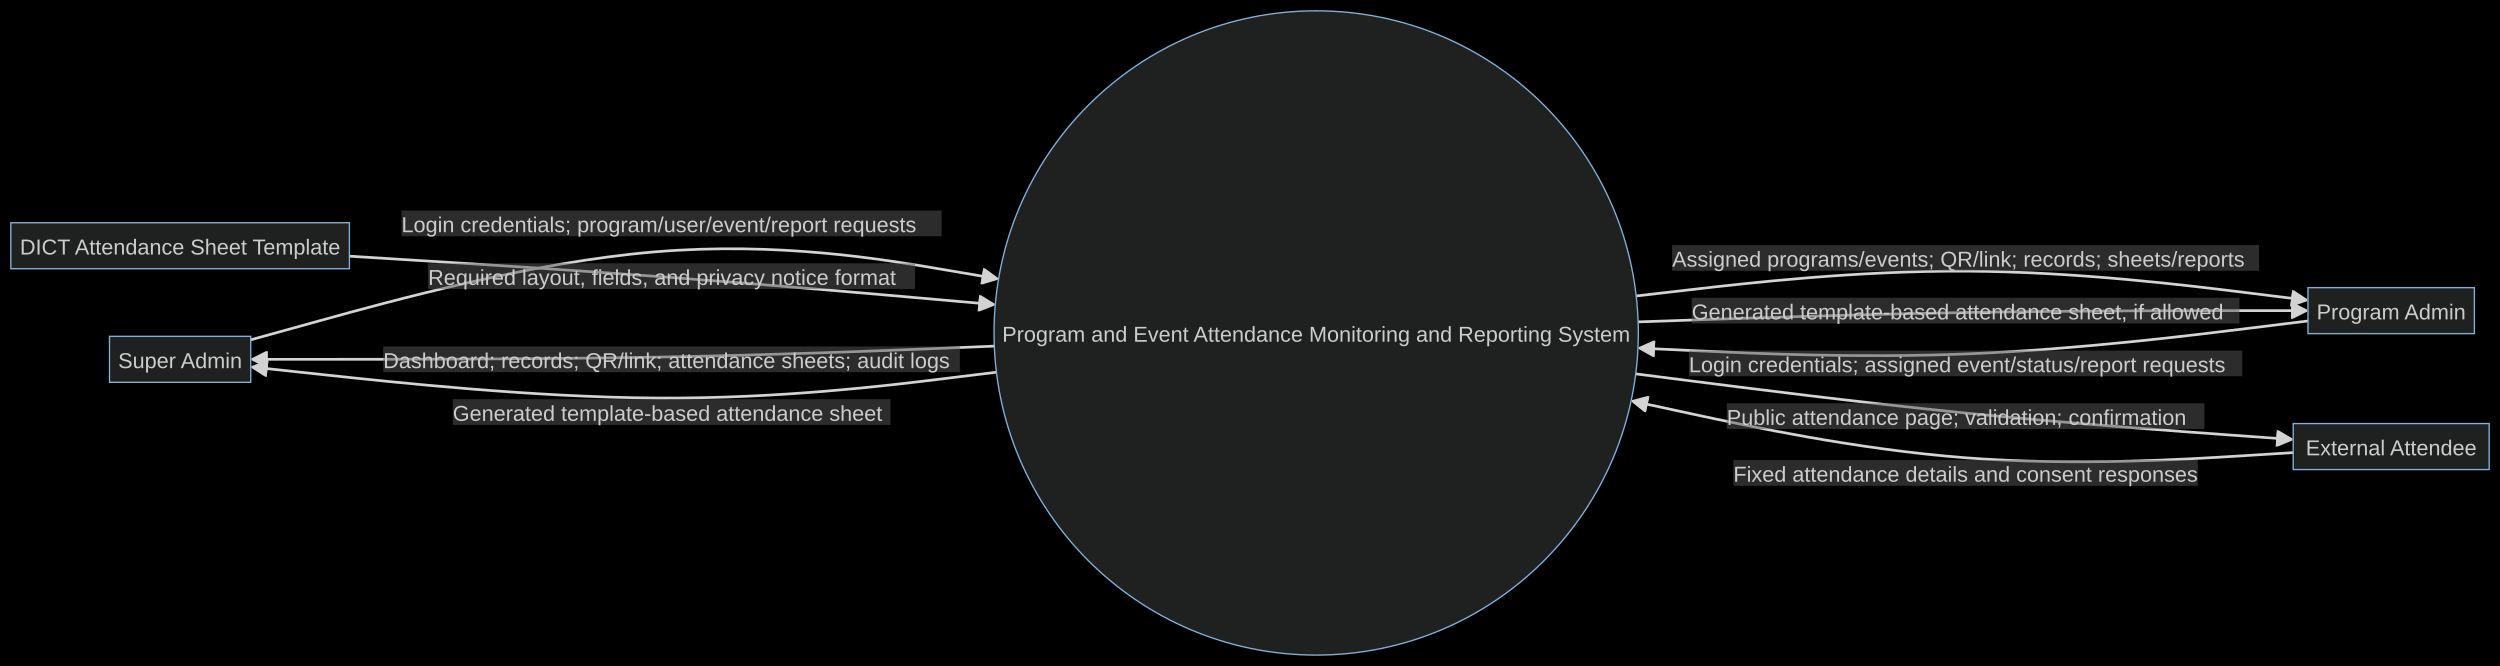
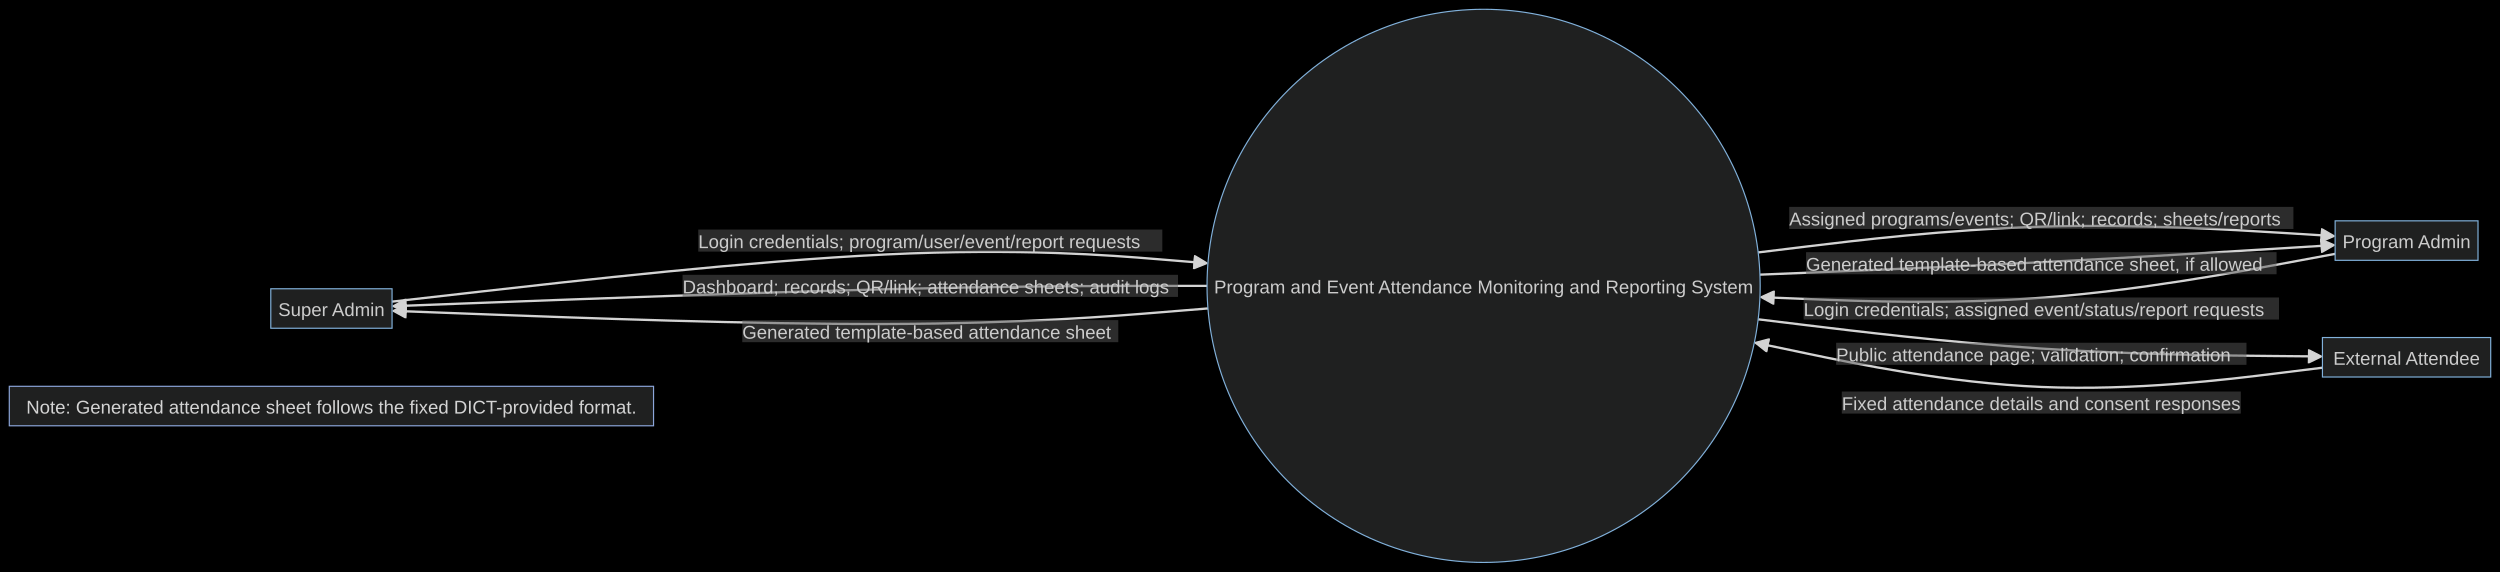
- <svg xmlns="http://www.w3.org/2000/svg" id="mermaid-1782973017993" width="1848.477" height="492.359" viewBox="-8 -8 1848.477 492.359" role="graphics-document document" aria-roledescription="flowchart-v2">
+ <svg xmlns="http://www.w3.org/2000/svg" id="mermaid-1782975338194" width="2152.953" height="492.359" viewBox="-8 -8 2152.953 492.359" role="graphics-document document" aria-roledescription="flowchart-v2">
  <rect x="-100000" y="-100000" width="200000" height="200000" fill="#000000" />
-   <style>#mermaid-1782973017993{font-family:"trebuchet ms",verdana,arial,sans-serif;font-size:16px;fill:#ccc;}#mermaid-1782973017993 .error-icon{fill:#a44141;}#mermaid-1782973017993 .error-text{fill:#ddd;stroke:#ddd;}#mermaid-1782973017993 .edge-thickness-normal{stroke-width:2px;}#mermaid-1782973017993 .edge-thickness-thick{stroke-width:3.5px;}#mermaid-1782973017993 .edge-pattern-solid{stroke-dasharray:0;}#mermaid-1782973017993 .edge-pattern-dashed{stroke-dasharray:3;}#mermaid-1782973017993 .edge-pattern-dotted{stroke-dasharray:2;}#mermaid-1782973017993 .marker{fill:lightgrey;stroke:lightgrey;}#mermaid-1782973017993 .marker.cross{stroke:lightgrey;}#mermaid-1782973017993 svg{font-family:"trebuchet ms",verdana,arial,sans-serif;font-size:16px;}#mermaid-1782973017993 .label{font-family:"trebuchet ms",verdana,arial,sans-serif;color:#ccc;}#mermaid-1782973017993 .cluster-label text{fill:#F9FFFE;}#mermaid-1782973017993 .cluster-label span,#mermaid-1782973017993 p{color:#F9FFFE;}#mermaid-1782973017993 .label text,#mermaid-1782973017993 span,#mermaid-1782973017993 p{fill:#ccc;color:#ccc;}#mermaid-1782973017993 .node rect,#mermaid-1782973017993 .node circle,#mermaid-1782973017993 .node ellipse,#mermaid-1782973017993 .node polygon,#mermaid-1782973017993 .node path{fill:#1f2020;stroke:#81B1DB;stroke-width:1px;}#mermaid-1782973017993 .flowchart-label text{text-anchor:middle;}#mermaid-1782973017993 .node .katex path{fill:#000;stroke:#000;stroke-width:1px;}#mermaid-1782973017993 .node .label{text-align:center;}#mermaid-1782973017993 .node.clickable{cursor:pointer;}#mermaid-1782973017993 .arrowheadPath{fill:lightgrey;}#mermaid-1782973017993 .edgePath .path{stroke:lightgrey;stroke-width:2.0px;}#mermaid-1782973017993 .flowchart-link{stroke:lightgrey;fill:none;}#mermaid-1782973017993 .edgeLabel{background-color:hsl(0, 0%, 34.412%);text-align:center;}#mermaid-1782973017993 .edgeLabel rect{opacity:0.5;background-color:hsl(0, 0%, 34.412%);fill:hsl(0, 0%, 34.412%);}#mermaid-1782973017993 .labelBkg{background-color:rgba(87.75, 87.75, 87.75, 0.5);}#mermaid-1782973017993 .cluster rect{fill:hsl(180, 1.587%, 28.353%);stroke:rgba(255, 255, 255, 0.25);stroke-width:1px;}#mermaid-1782973017993 .cluster text{fill:#F9FFFE;}#mermaid-1782973017993 .cluster span,#mermaid-1782973017993 p{color:#F9FFFE;}#mermaid-1782973017993 div.mermaidTooltip{position:absolute;text-align:center;max-width:200px;padding:2px;font-family:"trebuchet ms",verdana,arial,sans-serif;font-size:12px;background:hsl(20, 1.587%, 12.353%);border:1px solid rgba(255, 255, 255, 0.25);border-radius:2px;pointer-events:none;z-index:100;}#mermaid-1782973017993 .flowchartTitleText{text-anchor:middle;font-size:18px;fill:#ccc;}#mermaid-1782973017993 :root{--mermaid-font-family:"trebuchet ms",verdana,arial,sans-serif;}</style>
+   <style>#mermaid-1782975338194{font-family:"trebuchet ms",verdana,arial,sans-serif;font-size:16px;fill:#ccc;}#mermaid-1782975338194 .error-icon{fill:#a44141;}#mermaid-1782975338194 .error-text{fill:#ddd;stroke:#ddd;}#mermaid-1782975338194 .edge-thickness-normal{stroke-width:2px;}#mermaid-1782975338194 .edge-thickness-thick{stroke-width:3.5px;}#mermaid-1782975338194 .edge-pattern-solid{stroke-dasharray:0;}#mermaid-1782975338194 .edge-pattern-dashed{stroke-dasharray:3;}#mermaid-1782975338194 .edge-pattern-dotted{stroke-dasharray:2;}#mermaid-1782975338194 .marker{fill:lightgrey;stroke:lightgrey;}#mermaid-1782975338194 .marker.cross{stroke:lightgrey;}#mermaid-1782975338194 svg{font-family:"trebuchet ms",verdana,arial,sans-serif;font-size:16px;}#mermaid-1782975338194 .label{font-family:"trebuchet ms",verdana,arial,sans-serif;color:#ccc;}#mermaid-1782975338194 .cluster-label text{fill:#F9FFFE;}#mermaid-1782975338194 .cluster-label span,#mermaid-1782975338194 p{color:#F9FFFE;}#mermaid-1782975338194 .label text,#mermaid-1782975338194 span,#mermaid-1782975338194 p{fill:#ccc;color:#ccc;}#mermaid-1782975338194 .node rect,#mermaid-1782975338194 .node circle,#mermaid-1782975338194 .node ellipse,#mermaid-1782975338194 .node polygon,#mermaid-1782975338194 .node path{fill:#1f2020;stroke:#81B1DB;stroke-width:1px;}#mermaid-1782975338194 .flowchart-label text{text-anchor:middle;}#mermaid-1782975338194 .node .katex path{fill:#000;stroke:#000;stroke-width:1px;}#mermaid-1782975338194 .node .label{text-align:center;}#mermaid-1782975338194 .node.clickable{cursor:pointer;}#mermaid-1782975338194 .arrowheadPath{fill:lightgrey;}#mermaid-1782975338194 .edgePath .path{stroke:lightgrey;stroke-width:2.0px;}#mermaid-1782975338194 .flowchart-link{stroke:lightgrey;fill:none;}#mermaid-1782975338194 .edgeLabel{background-color:hsl(0, 0%, 34.412%);text-align:center;}#mermaid-1782975338194 .edgeLabel rect{opacity:0.5;background-color:hsl(0, 0%, 34.412%);fill:hsl(0, 0%, 34.412%);}#mermaid-1782975338194 .labelBkg{background-color:rgba(87.75, 87.75, 87.75, 0.5);}#mermaid-1782975338194 .cluster rect{fill:hsl(180, 1.587%, 28.353%);stroke:rgba(255, 255, 255, 0.25);stroke-width:1px;}#mermaid-1782975338194 .cluster text{fill:#F9FFFE;}#mermaid-1782975338194 .cluster span,#mermaid-1782975338194 p{color:#F9FFFE;}#mermaid-1782975338194 div.mermaidTooltip{position:absolute;text-align:center;max-width:200px;padding:2px;font-family:"trebuchet ms",verdana,arial,sans-serif;font-size:12px;background:hsl(20, 1.587%, 12.353%);border:1px solid rgba(255, 255, 255, 0.25);border-radius:2px;pointer-events:none;z-index:100;}#mermaid-1782975338194 .flowchartTitleText{text-anchor:middle;font-size:18px;fill:#ccc;}#mermaid-1782975338194 :root{--mermaid-font-family:"trebuchet ms",verdana,arial,sans-serif;}#mermaid-1782975338194 .note rect{fill:#1f2020!important;stroke:#8CA6DB!important;color:#d4d4d4!important;stroke-dasharray:5 5!important;}#mermaid-1782975338194 .note polygon{fill:#1f2020!important;stroke:#8CA6DB!important;color:#d4d4d4!important;stroke-dasharray:5 5!important;}#mermaid-1782975338194 .note ellipse{fill:#1f2020!important;stroke:#8CA6DB!important;color:#d4d4d4!important;stroke-dasharray:5 5!important;}#mermaid-1782975338194 .note circle{fill:#1f2020!important;stroke:#8CA6DB!important;color:#d4d4d4!important;stroke-dasharray:5 5!important;}#mermaid-1782975338194 .note path{fill:#1f2020!important;stroke:#8CA6DB!important;color:#d4d4d4!important;stroke-dasharray:5 5!important;}#mermaid-1782975338194 .note tspan{fill:#d4d4d4!important;}</style>
  <g>
-     <marker id="mermaid-1782973017993_flowchart-pointEnd" class="marker flowchart" viewBox="0 0 10 10" refX="6" refY="5" markerUnits="userSpaceOnUse" markerWidth="12" markerHeight="12" orient="auto">
+     <marker id="mermaid-1782975338194_flowchart-pointEnd" class="marker flowchart" viewBox="0 0 10 10" refX="6" refY="5" markerUnits="userSpaceOnUse" markerWidth="12" markerHeight="12" orient="auto">
      <path d="M 0 0 L 10 5 L 0 10 z" class="arrowMarkerPath" style="stroke-width: 1; stroke-dasharray: 1, 0;" />
    </marker>
-     <marker id="mermaid-1782973017993_flowchart-pointStart" class="marker flowchart" viewBox="0 0 10 10" refX="4.5" refY="5" markerUnits="userSpaceOnUse" markerWidth="12" markerHeight="12" orient="auto">
+     <marker id="mermaid-1782975338194_flowchart-pointStart" class="marker flowchart" viewBox="0 0 10 10" refX="4.5" refY="5" markerUnits="userSpaceOnUse" markerWidth="12" markerHeight="12" orient="auto">
      <path d="M 0 5 L 10 10 L 10 0 z" class="arrowMarkerPath" style="stroke-width: 1; stroke-dasharray: 1, 0;" />
    </marker>
-     <marker id="mermaid-1782973017993_flowchart-circleEnd" class="marker flowchart" viewBox="0 0 10 10" refX="11" refY="5" markerUnits="userSpaceOnUse" markerWidth="11" markerHeight="11" orient="auto">
+     <marker id="mermaid-1782975338194_flowchart-circleEnd" class="marker flowchart" viewBox="0 0 10 10" refX="11" refY="5" markerUnits="userSpaceOnUse" markerWidth="11" markerHeight="11" orient="auto">
      <circle cx="5" cy="5" r="5" class="arrowMarkerPath" style="stroke-width: 1; stroke-dasharray: 1, 0;" />
    </marker>
-     <marker id="mermaid-1782973017993_flowchart-circleStart" class="marker flowchart" viewBox="0 0 10 10" refX="-1" refY="5" markerUnits="userSpaceOnUse" markerWidth="11" markerHeight="11" orient="auto">
+     <marker id="mermaid-1782975338194_flowchart-circleStart" class="marker flowchart" viewBox="0 0 10 10" refX="-1" refY="5" markerUnits="userSpaceOnUse" markerWidth="11" markerHeight="11" orient="auto">
      <circle cx="5" cy="5" r="5" class="arrowMarkerPath" style="stroke-width: 1; stroke-dasharray: 1, 0;" />
    </marker>
-     <marker id="mermaid-1782973017993_flowchart-crossEnd" class="marker cross flowchart" viewBox="0 0 11 11" refX="12" refY="5.2" markerUnits="userSpaceOnUse" markerWidth="11" markerHeight="11" orient="auto">
+     <marker id="mermaid-1782975338194_flowchart-crossEnd" class="marker cross flowchart" viewBox="0 0 11 11" refX="12" refY="5.2" markerUnits="userSpaceOnUse" markerWidth="11" markerHeight="11" orient="auto">
      <path d="M 1,1 l 9,9 M 10,1 l -9,9" class="arrowMarkerPath" style="stroke-width: 2; stroke-dasharray: 1, 0;" />
    </marker>
-     <marker id="mermaid-1782973017993_flowchart-crossStart" class="marker cross flowchart" viewBox="0 0 11 11" refX="-1" refY="5.2" markerUnits="userSpaceOnUse" markerWidth="11" markerHeight="11" orient="auto">
+     <marker id="mermaid-1782975338194_flowchart-crossStart" class="marker cross flowchart" viewBox="0 0 11 11" refX="-1" refY="5.2" markerUnits="userSpaceOnUse" markerWidth="11" markerHeight="11" orient="auto">
      <path d="M 1,1 l 9,9 M 10,1 l -9,9" class="arrowMarkerPath" style="stroke-width: 2; stroke-dasharray: 1, 0;" />
    </marker>
    <g class="root">
      <g class="clusters" />
      <g class="edgePaths">
-         <path d="M177.391,243.243L229.271,228.899C281.151,214.555,384.911,185.868,476.202,178.223C567.493,170.578,646.314,183.977,685.725,190.677L725.136,197.376" id="L-super_admin-system-0" class=" edge-thickness-normal edge-pattern-solid flowchart-link LS-super_admin LE-system" style="fill:none;" marker-end="url(#mermaid-1782973017993_flowchart-pointEnd)" />
-         <path d="M727.191,247.919L687.438,249.545C647.685,251.172,568.178,254.426,477.428,256.053C386.678,257.68,284.684,257.68,233.688,257.68L182.691,257.68" id="L-system-super_admin-0" class=" edge-thickness-normal edge-pattern-solid flowchart-link LS-system LE-super_admin" style="fill:none;" marker-end="url(#mermaid-1782973017993_flowchart-pointEnd)" />
-         <path d="M1698.496,229.307L1656.323,234.536C1614.15,239.765,1529.803,250.222,1448.118,253.6C1366.433,256.978,1287.409,253.276,1247.897,251.425L1208.385,249.574" id="L-program_admin-system-0" class=" edge-thickness-normal edge-pattern-solid flowchart-link LS-program_admin LE-system" style="fill:none;" marker-end="url(#mermaid-1782973017993_flowchart-pointEnd)" />
-         <path d="M1201.777,210.838L1242.39,206.145C1283.004,201.452,1364.23,192.066,1446.14,192.493C1528.05,192.92,1610.643,203.16,1651.94,208.28L1693.236,213.4" id="L-system-program_admin-0" class=" edge-thickness-normal edge-pattern-solid flowchart-link LS-system LE-program_admin" style="fill:none;" marker-end="url(#mermaid-1782973017993_flowchart-pointEnd)" />
-         <path d="M1687.563,326.671L1647.212,329.173C1606.861,331.674,1526.159,336.677,1445.43,330.477C1364.701,324.277,1283.944,306.874,1243.566,298.173L1203.188,289.471" id="L-attendee-system-0" class=" edge-thickness-normal edge-pattern-solid flowchart-link LS-attendee LE-system" style="fill:none;" marker-end="url(#mermaid-1782973017993_flowchart-pointEnd)" />
-         <path d="M1201.423,268.431L1242.095,273.639C1282.767,278.847,1364.112,289.264,1444.254,297.295C1524.397,305.326,1603.336,310.972,1642.806,313.796L1682.276,316.619" id="L-system-attendee-0" class=" edge-thickness-normal edge-pattern-solid flowchart-link LS-system LE-attendee" style="fill:none;" marker-end="url(#mermaid-1782973017993_flowchart-pointEnd)" />
-         <path d="M250.352,181.428L290.072,183.887C329.792,186.345,409.232,191.262,487.945,197.158C566.659,203.054,644.646,209.928,683.639,213.365L722.633,216.802" id="L-template-system-0" class=" edge-thickness-normal edge-pattern-solid flowchart-link LS-template LE-system" style="fill:none;" marker-end="url(#mermaid-1782973017993_flowchart-pointEnd)" />
-         <path d="M728.767,267.203L688.751,272.116C648.735,277.029,568.704,286.854,477.686,286.295C386.668,285.736,284.664,274.791,233.662,269.319L182.66,263.847" id="L-system-super_admin-1" class=" edge-thickness-normal edge-pattern-solid flowchart-link LS-system LE-super_admin" style="fill:none;" marker-end="url(#mermaid-1782973017993_flowchart-pointEnd)" />
-         <path d="M1203.211,230.002L1243.585,228.615C1283.96,227.228,1364.708,224.454,1446.373,223.067C1528.037,221.68,1610.616,221.68,1651.906,221.68L1693.196,221.68" id="L-system-program_admin-1" class=" edge-thickness-normal edge-pattern-solid flowchart-link LS-system LE-program_admin" style="fill:none;" marker-end="url(#mermaid-1782973017993_flowchart-pointEnd)" />
+         <path d="M329.629,251.757L406.882,242.994C484.135,234.231,638.642,216.705,754.867,211.132C871.092,205.559,949.036,211.939,988.008,215.128L1026.98,218.318" id="L-super_admin-system-0" class=" edge-thickness-normal edge-pattern-solid flowchart-link LS-super_admin LE-system" style="fill:none;" marker-end="url(#mermaid-1782975338194_flowchart-pointEnd)" />
+         <path d="M1031.469,238.18L991.749,238.18C952.029,238.18,872.589,238.18,756.498,241.067C640.407,243.955,487.666,249.73,411.296,252.618L334.925,255.505" id="L-system-super_admin-0" class=" edge-thickness-normal edge-pattern-solid flowchart-link LS-system LE-super_admin" style="fill:none;" marker-end="url(#mermaid-1782975338194_flowchart-pointEnd)" />
+         <path d="M2002.973,210.621L1960.799,218.464C1918.626,226.307,1834.28,241.994,1752.606,248.233C1670.932,254.472,1591.93,251.265,1552.429,249.661L1512.928,248.057" id="L-program_admin-system-0" class=" edge-thickness-normal edge-pattern-solid flowchart-link LS-program_admin LE-system" style="fill:none;" marker-end="url(#mermaid-1782975338194_flowchart-pointEnd)" />
+         <path d="M1506.081,209.382L1546.723,204.431C1587.365,199.481,1668.649,189.58,1750.583,187.19C1832.517,184.799,1915.1,189.918,1956.391,192.478L1997.683,195.038" id="L-system-program_admin-0" class=" edge-thickness-normal edge-pattern-solid flowchart-link LS-system LE-program_admin" style="fill:none;" marker-end="url(#mermaid-1782975338194_flowchart-pointEnd)" />
+         <path d="M1992.039,308.663L1951.688,313.666C1911.337,318.669,1830.635,328.674,1749.957,325.238C1669.278,321.802,1588.622,304.925,1548.294,296.487L1507.967,288.048" id="L-attendee-system-0" class=" edge-thickness-normal edge-pattern-solid flowchart-link LS-attendee LE-system" style="fill:none;" marker-end="url(#mermaid-1782975338194_flowchart-pointEnd)" />
+         <path d="M1506.081,266.978L1546.723,271.928C1587.365,276.878,1668.649,286.779,1748.759,292.106C1828.869,297.432,1907.804,298.185,1947.272,298.562L1986.739,298.938" id="L-system-attendee-0" class=" edge-thickness-normal edge-pattern-solid flowchart-link LS-system LE-attendee" style="fill:none;" marker-end="url(#mermaid-1782975338194_flowchart-pointEnd)" />
+         <path d="M1032.263,257.609L992.41,260.871C952.558,264.133,872.853,270.656,756.63,271.03C640.407,271.405,487.666,265.629,411.296,262.742L334.925,259.854" id="L-system-super_admin-1" class=" edge-thickness-normal edge-pattern-solid flowchart-link LS-system LE-super_admin" style="fill:none;" marker-end="url(#mermaid-1782975338194_flowchart-pointEnd)" />
+         <path d="M1507.632,228.517L1548.016,226.878C1588.399,225.238,1669.166,221.959,1750.842,217.76C1832.517,213.56,1915.1,208.441,1956.391,205.881L1997.683,203.322" id="L-system-program_admin-1" class=" edge-thickness-normal edge-pattern-solid flowchart-link LS-system LE-program_admin" style="fill:none;" marker-end="url(#mermaid-1782975338194_flowchart-pointEnd)" />
      </g>
      <g class="edgeLabels">
-         <g class="edgeLabel" transform="translate(488.6719, 157.1797)">
+         <g class="edgeLabel" transform="translate(793.1484, 199.1797)">
          <g class="label" transform="translate(-199.8203, -9.5)">
-             <rect rx="0" ry="0" width="399.397" height="19" />
+             <rect rx="0" ry="0" width="399.641" height="19" />
            <text style="">
              <tspan xml:space="preserve" dy="1em" x="0" class="row">Login credentials; program/user/event/report requests</tspan>
            </text>
          </g>
        </g>
-         <g class="edgeLabel" transform="translate(488.6719, 257.6797)">
+         <g class="edgeLabel" transform="translate(793.1484, 238.1797)">
          <g class="label" transform="translate(-213.3203, -9.5)">
-             <rect rx="0" ry="0" width="426.38" height="19" />
+             <rect rx="0" ry="0" width="426.641" height="19" />
            <text style="">
              <tspan xml:space="preserve" dy="1em" x="0" class="row">Dashboard; records; QR/link; attendance sheets; audit logs</tspan>
            </text>
          </g>
        </g>
-         <g class="edgeLabel" transform="translate(1445.457, 260.6797)">
+         <g class="edgeLabel" transform="translate(1749.934, 257.6797)">
          <g class="label" transform="translate(-204.6875, -9.5)">
-             <rect rx="0" ry="0" width="409.125" height="19" />
+             <rect rx="0" ry="0" width="409.375" height="19" />
            <text style="">
              <tspan xml:space="preserve" dy="1em" x="0" class="row">Login credentials; assigned event/status/report requests</tspan>
            </text>
          </g>
        </g>
-         <g class="edgeLabel" transform="translate(1445.457, 182.6797)">
+         <g class="edgeLabel" transform="translate(1749.934, 179.6797)">
          <g class="label" transform="translate(-217.1055, -9.5)">
-             <rect rx="0" ry="0" width="433.946" height="19" />
+             <rect rx="0" ry="0" width="434.211" height="19" />
            <text style="">
              <tspan xml:space="preserve" dy="1em" x="0" class="row">Assigned programs/events; QR/link; records; sheets/reports</tspan>
            </text>
          </g>
        </g>
-         <g class="edgeLabel" transform="translate(1445.457, 341.6797)">
+         <g class="edgeLabel" transform="translate(1749.934, 338.6797)">
          <g class="label" transform="translate(-171.8047, -9.5)">
-             <rect rx="0" ry="0" width="343.4" height="19" />
+             <rect rx="0" ry="0" width="343.609" height="19" />
            <text style="">
              <tspan xml:space="preserve" dy="1em" x="0" class="row">Fixed attendance details and consent responses</tspan>
            </text>
          </g>
        </g>
-         <g class="edgeLabel" transform="translate(1445.457, 299.6797)">
+         <g class="edgeLabel" transform="translate(1749.934, 296.6797)">
          <g class="label" transform="translate(-176.6836, -9.5)">
-             <rect rx="0" ry="0" width="353.153" height="19" />
+             <rect rx="0" ry="0" width="353.367" height="19" />
            <text style="">
              <tspan xml:space="preserve" dy="1em" x="0" class="row">Public attendance page; validation; confirmation</tspan>
            </text>
          </g>
        </g>
-         <g class="edgeLabel" transform="translate(488.6719, 196.1797)">
-           <g class="label" transform="translate(-180.1211, -9.5)">
-             <rect rx="0" ry="0" width="360.023" height="19" />
-             <text style="">
-               <tspan xml:space="preserve" dy="1em" x="0" class="row">Required layout, fields, and privacy notice format</tspan>
-             </text>
-           </g>
-         </g>
-         <g class="edgeLabel" transform="translate(488.6719, 296.6797)">
+         <g class="edgeLabel" transform="translate(793.1484, 277.1797)">
          <g class="label" transform="translate(-161.9023, -9.5)">
-             <rect rx="0" ry="0" width="323.608" height="19" />
+             <rect rx="0" ry="0" width="323.805" height="19" />
            <text style="">
              <tspan xml:space="preserve" dy="1em" x="0" class="row">Generated template-based attendance sheet</tspan>
            </text>
          </g>
        </g>
-         <g class="edgeLabel" transform="translate(1445.457, 221.6797)">
+         <g class="edgeLabel" transform="translate(1749.934, 218.6797)">
          <g class="label" transform="translate(-202.6016, -9.5)">
-             <rect rx="0" ry="0" width="404.957" height="19" />
+             <rect rx="0" ry="0" width="405.203" height="19" />
            <text style="">
              <tspan xml:space="preserve" dy="1em" x="0" class="row">Generated template-based attendance sheet, if allowed</tspan>
            </text>
          </g>
        </g>
      </g>
      <g class="nodes">
-         <g class="node default default flowchart-label" id="flowchart-super_admin-0" data-node="true" data-id="super_admin" transform="translate(125.1758, 257.6797)">
+         <g class="node default default flowchart-label" id="flowchart-super_admin-0" data-node="true" data-id="super_admin" transform="translate(277.4141, 257.6797)">
          <rect class="basic label-container" style="" rx="0" ry="0" x="-52.215" y="-17" width="104.43" height="34" />
          <g class="label" style="" transform="translate(0, -9.5)">
            <rect />
            <text style="">
              <tspan xml:space="preserve" dy="1em" x="0" class="row">Super Admin</tspan>
            </text>
          </g>
        </g>
-         <g class="node default default flowchart-label" id="flowchart-program_admin-1" data-node="true" data-id="program_admin" transform="translate(1760.02, 221.6797)">
+         <g class="node default default flowchart-label" id="flowchart-program_admin-1" data-node="true" data-id="program_admin" transform="translate(2064.496, 199.1797)">
          <rect class="basic label-container" style="" rx="0" ry="0" x="-61.523" y="-17" width="123.047" height="34" />
          <g class="label" style="" transform="translate(0, -9.5)">
            <rect />
            <text style="">
              <tspan xml:space="preserve" dy="1em" x="0" class="row">Program Admin</tspan>
            </text>
          </g>
        </g>
-         <g class="node default default flowchart-label" id="flowchart-attendee-2" data-node="true" data-id="attendee" transform="translate(1760.02, 322.1797)">
+         <g class="node default default flowchart-label" id="flowchart-attendee-2" data-node="true" data-id="attendee" transform="translate(2064.496, 299.6797)">
          <rect class="basic label-container" style="" rx="0" ry="0" x="-72.457" y="-17" width="144.914" height="34" />
          <g class="label" style="" transform="translate(0, -9.5)">
            <rect />
            <text style="">
              <tspan xml:space="preserve" dy="1em" x="0" class="row">External Attendee</tspan>
            </text>
          </g>
        </g>
-         <g class="node default default flowchart-label" id="flowchart-template-3" data-node="true" data-id="template" transform="translate(125.1758, 173.6797)">
-           <rect class="basic label-container" style="" rx="0" ry="0" x="-125.176" y="-17" width="250.352" height="34" />
-           <g class="label" style="" transform="translate(0, -9.5)">
-             <rect />
-             <text style="">
-               <tspan xml:space="preserve" dy="1em" x="0" class="row">DICT Attendance Sheet Template</tspan>
-             </text>
-           </g>
-         </g>
-         <g class="node default default flowchart-label" id="flowchart-system-4" data-node="true" data-id="system" transform="translate(965.1719, 238.1797)">
+         <g class="node default default flowchart-label" id="flowchart-system-3" data-node="true" data-id="system" transform="translate(1269.648, 238.1797)">
          <circle style="" rx="0" ry="0" r="238.18" width="476.359" height="34" />
          <g class="label" style="" transform="translate(0, -9.5)">
            <rect />
            <text style="">
              <tspan xml:space="preserve" dy="1em" x="0" class="row">Program and Event Attendance Monitoring and Reporting System</tspan>
            </text>
          </g>
        </g>
+         <g class="node default note flowchart-label" id="flowchart-note_template-4" data-node="true" data-id="note_template" transform="translate(277.4141, 341.6797)">
+           <rect class="basic label-container" style="" rx="0" ry="0" x="-277.414" y="-17" width="554.828" height="34" />
+           <g class="label" style="" transform="translate(0, -9.5)">
+             <rect />
+             <text style="">
+               <tspan xml:space="preserve" dy="1em" x="0" class="row">Note: Generated attendance sheet follows the fixed DICT-provided format.</tspan>
+             </text>
+           </g>
+         </g>
      </g>
    </g>
  </g>
</svg>
